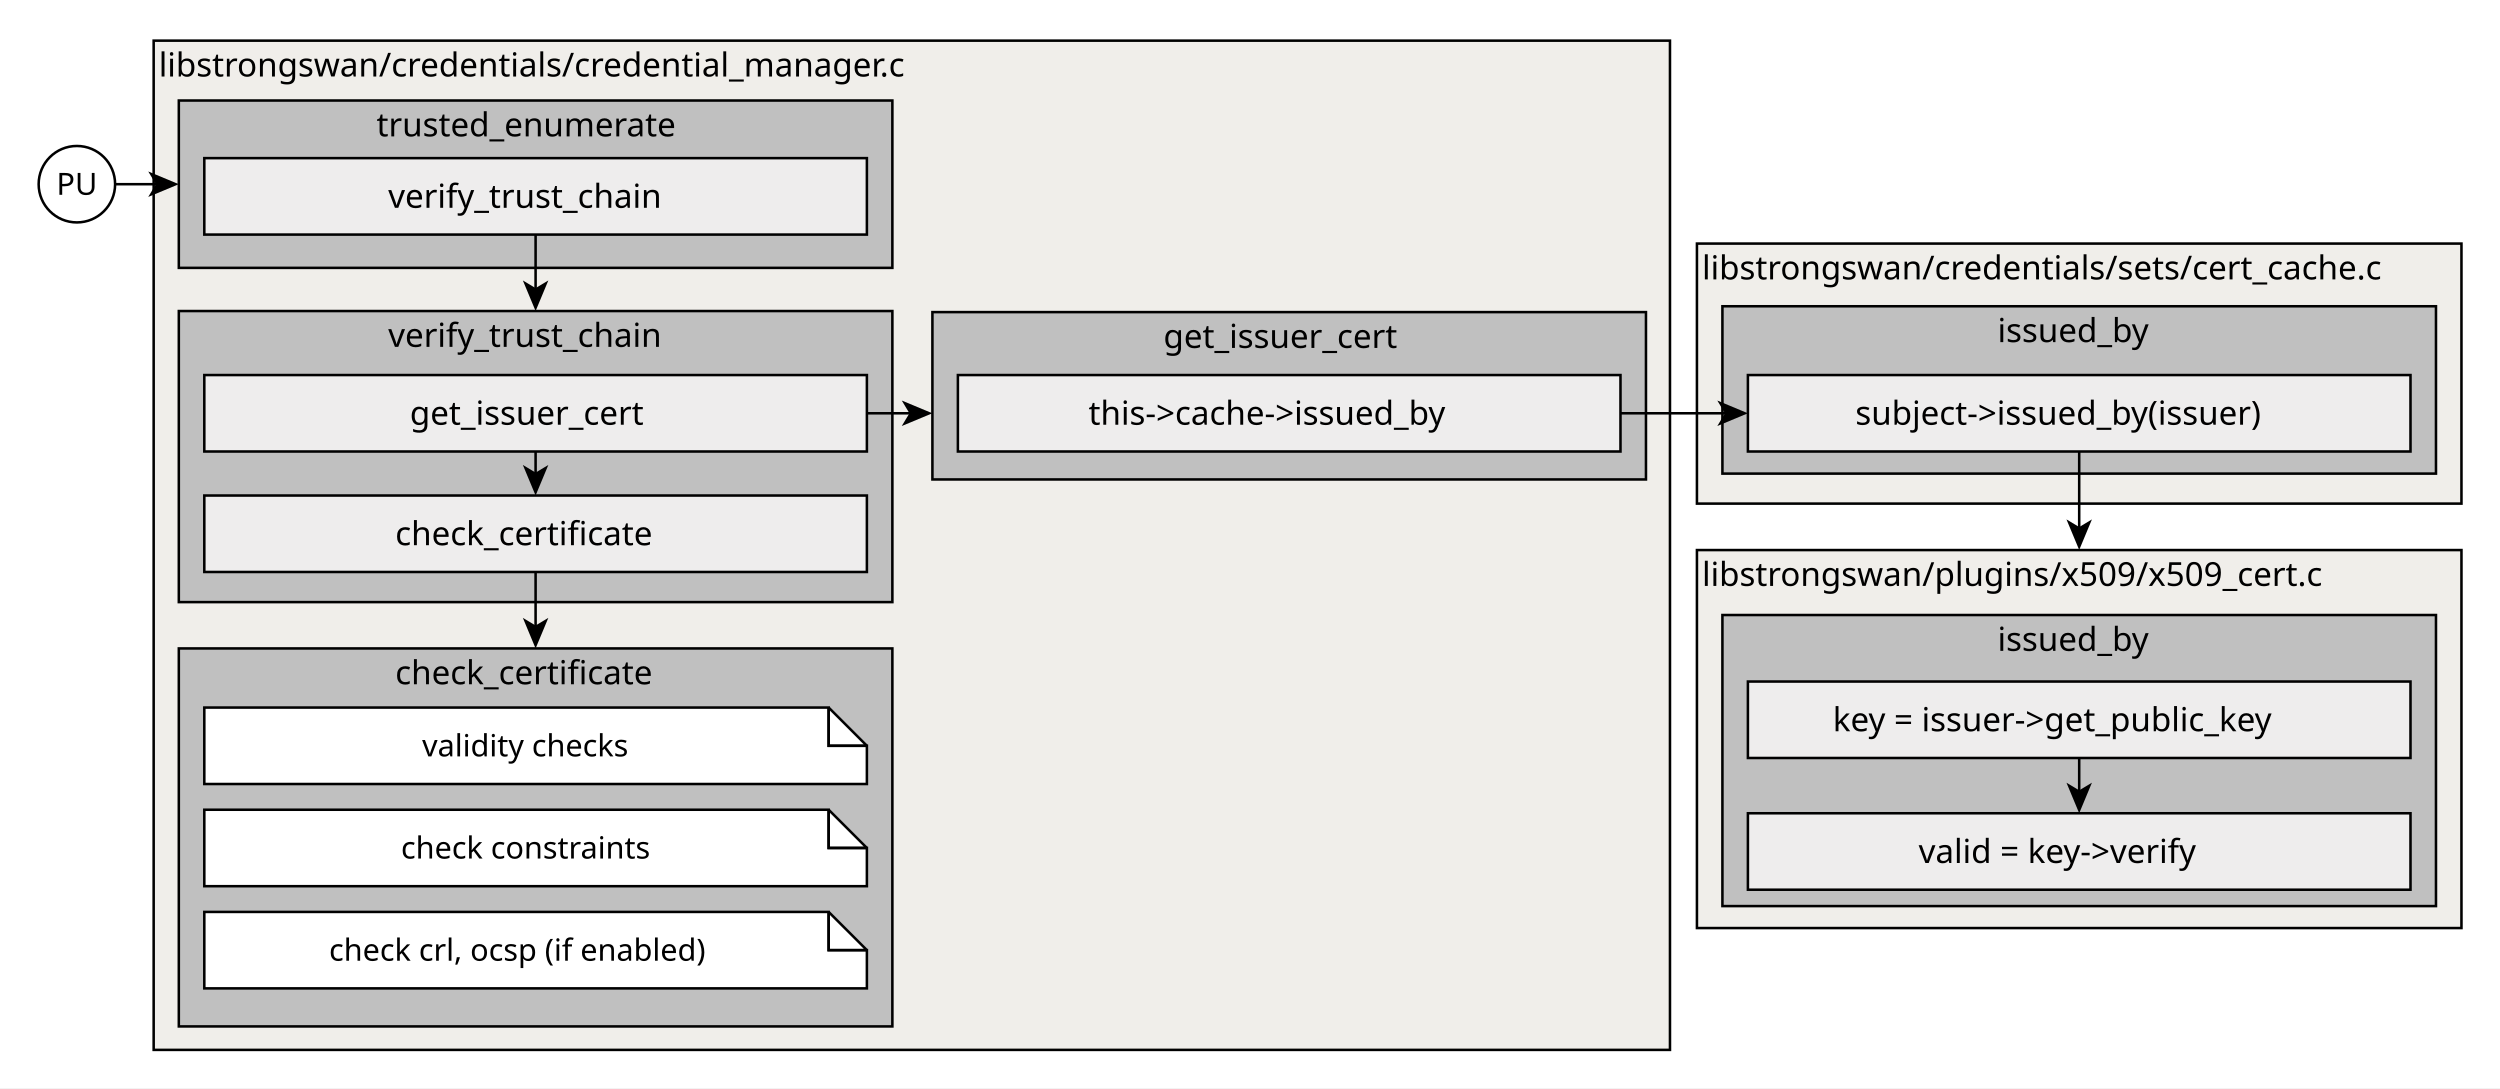
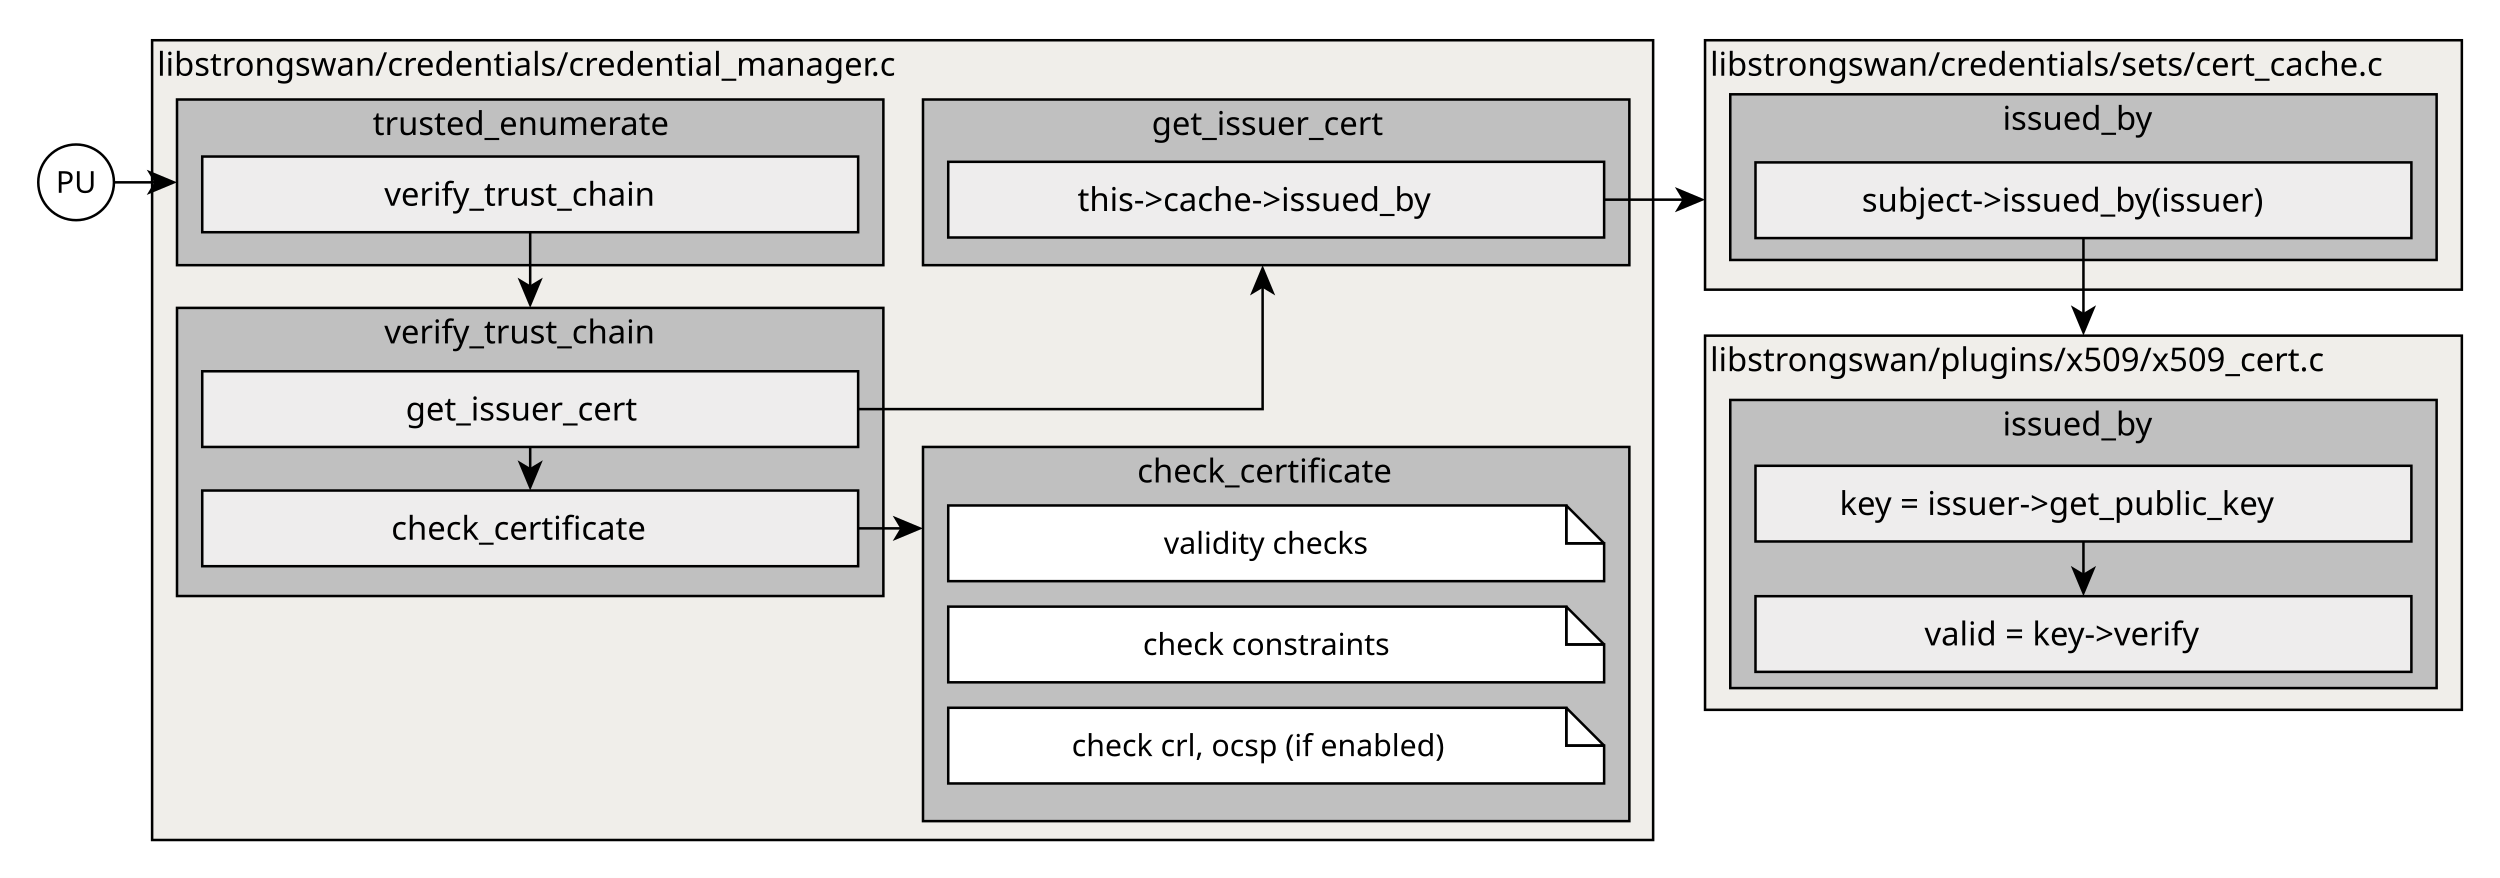
- <svg xmlns="http://www.w3.org/2000/svg" fill-opacity="1" color-rendering="auto" color-interpolation="auto" stroke="black" text-rendering="auto" stroke-linecap="square" width="981" stroke-miterlimit="10" stroke-opacity="1" shape-rendering="auto" fill="black" stroke-dasharray="none" font-weight="normal" stroke-width="1" height="427" font-family="'Dialog'" font-style="normal" stroke-linejoin="miter" font-size="12" stroke-dashoffset="0" image-rendering="auto">
+ <svg xmlns="http://www.w3.org/2000/svg" fill-opacity="1" color-rendering="auto" color-interpolation="auto" stroke="black" text-rendering="auto" stroke-linecap="square" width="991" stroke-miterlimit="10" stroke-opacity="1" shape-rendering="auto" fill="black" stroke-dasharray="none" font-weight="normal" stroke-width="1" height="348" font-family="'Dialog'" font-style="normal" stroke-linejoin="miter" font-size="12" stroke-dashoffset="0" image-rendering="auto">
  <defs id="genericDefs" />
  <g>
    <defs id="defs1">
      <clipPath clipPathUnits="userSpaceOnUse" id="clipPath1">
-         <path d="M0 0 L981 0 L981 427 L0 427 L0 0 Z" />
+         <path d="M0 0 L991 0 L991 348 L0 348 L0 0 Z" />
      </clipPath>
      <clipPath clipPathUnits="userSpaceOnUse" id="clipPath2">
-         <path d="M-15 -15 L966 -15 L966 412 L-15 412 L-15 -15 Z" />
+         <path d="M-15 -15 L976 -15 L976 333 L-15 333 L-15 -15 Z" />
      </clipPath>
    </defs>
    <g fill="white" transform="translate(15,15)" stroke="white">
-       <rect x="-15" width="981" height="427" y="-15" clip-path="url(#clipPath2)" stroke="none" />
+       <rect x="-15" width="991" height="348" y="-15" clip-path="url(#clipPath2)" stroke="none" />
    </g>
    <g fill="rgb(240,238,234)" transform="matrix(1,0,0,1,15,15)" stroke="rgb(240,238,234)">
-       <rect x="45.298" width="595" height="396.024" y="0.951" clip-path="url(#clipPath2)" stroke="none" />
+       <rect x="45.298" width="595" height="317.024" y="0.951" clip-path="url(#clipPath2)" stroke="none" />
    </g>
    <g font-size="13" stroke-miterlimit="1.45" font-family="sans-serif" transform="matrix(1,0,0,1,15,15)" stroke-linecap="butt">
      <text x="47.298" xml:space="preserve" y="15.017" clip-path="url(#clipPath2)" stroke="none">libstrongswan/credentials/credential_manager.c</text>
-       <rect fill="none" x="45.298" width="595" height="396.024" y="0.951" clip-path="url(#clipPath2)" />
+       <rect fill="none" x="45.298" width="595" height="317.024" y="0.951" clip-path="url(#clipPath2)" />
    </g>
    <g fill="white" transform="matrix(1,0,0,1,15,15)" stroke="white">
      <circle r="15" clip-path="url(#clipPath2)" cx="15.167" cy="57.279" stroke="none" />
    </g>
    <g stroke-miterlimit="1.45" font-family="sans-serif" transform="matrix(1,0,0,1,15,15)" stroke-linecap="butt">
      <text x="7.157" xml:space="preserve" y="61.433" clip-path="url(#clipPath2)" stroke="none">PU</text>
      <circle fill="none" r="15" clip-path="url(#clipPath2)" cx="15.167" cy="57.279" />
    </g>
    <g fill="silver" transform="matrix(1,0,0,1,15,15)" stroke="silver">
      <rect x="55.167" width="280" height="65.669" y="24.444" clip-path="url(#clipPath2)" stroke="none" />
    </g>
    <g font-size="13" stroke-miterlimit="1.45" font-family="sans-serif" transform="matrix(1,0,0,1,15,15)" stroke-linecap="butt">
      <text x="132.744" xml:space="preserve" y="38.511" clip-path="url(#clipPath2)" stroke="none">trusted_enumerate</text>
      <rect fill="none" x="55.167" width="280" height="65.669" y="24.444" clip-path="url(#clipPath2)" />
    </g>
    <g fill="rgb(238,237,237)" transform="matrix(1,0,0,1,15,15)" stroke="rgb(238,237,237)">
      <rect x="65.167" width="260" height="30" y="47.05" clip-path="url(#clipPath2)" stroke="none" />
    </g>
    <g font-size="13" stroke-miterlimit="1.45" font-family="sans-serif" transform="matrix(1,0,0,1,15,15)" stroke-linecap="butt">
      <text x="137.33" xml:space="preserve" y="66.551" clip-path="url(#clipPath2)" stroke="none">verify_trust_chain</text>
      <rect fill="none" x="65.167" width="260" height="30" y="47.05" clip-path="url(#clipPath2)" />
    </g>
    <g fill="silver" transform="matrix(1,0,0,1,15,15)" stroke="silver">
      <rect x="55.167" width="280" height="114.216" y="107.05" clip-path="url(#clipPath2)" stroke="none" />
    </g>
    <g font-size="13" stroke-miterlimit="1.45" font-family="sans-serif" transform="matrix(1,0,0,1,15,15)" stroke-linecap="butt">
      <text x="137.33" xml:space="preserve" y="121.117" clip-path="url(#clipPath2)" stroke="none">verify_trust_chain</text>
      <rect fill="none" x="55.167" width="280" height="114.216" y="107.05" clip-path="url(#clipPath2)" />
    </g>
    <g fill="rgb(238,237,237)" transform="matrix(1,0,0,1,15,15)" stroke="rgb(238,237,237)">
      <rect x="65.167" width="260" height="30" y="132.17" clip-path="url(#clipPath2)" stroke="none" />
    </g>
    <g font-size="13" stroke-miterlimit="1.45" font-family="sans-serif" transform="matrix(1,0,0,1,15,15)" stroke-linecap="butt">
      <text x="145.829" xml:space="preserve" y="151.67" clip-path="url(#clipPath2)" stroke="none">get_issuer_cert</text>
      <rect fill="none" x="65.167" width="260" height="30" y="132.17" clip-path="url(#clipPath2)" />
    </g>
    <g fill="silver" transform="matrix(1,0,0,1,15,15)" stroke="silver">
-       <rect x="350.877" width="280" height="65.669" y="107.469" clip-path="url(#clipPath2)" stroke="none" />
+       <rect x="350.877" width="280" height="65.669" y="24.444" clip-path="url(#clipPath2)" stroke="none" />
    </g>
    <g font-size="13" stroke-miterlimit="1.45" font-family="sans-serif" transform="matrix(1,0,0,1,15,15)" stroke-linecap="butt">
-       <text x="441.539" xml:space="preserve" y="121.536" clip-path="url(#clipPath2)" stroke="none">get_issuer_cert</text>
-       <rect fill="none" x="350.877" width="280" height="65.669" y="107.469" clip-path="url(#clipPath2)" />
+       <text x="441.539" xml:space="preserve" y="38.511" clip-path="url(#clipPath2)" stroke="none">get_issuer_cert</text>
+       <rect fill="none" x="350.877" width="280" height="65.669" y="24.444" clip-path="url(#clipPath2)" />
    </g>
    <g fill="rgb(238,237,237)" transform="matrix(1,0,0,1,15,15)" stroke="rgb(238,237,237)">
-       <rect x="360.877" width="260" height="30" y="132.17" clip-path="url(#clipPath2)" stroke="none" />
+       <rect x="360.877" width="260" height="30" y="49.145" clip-path="url(#clipPath2)" stroke="none" />
    </g>
    <g font-size="13" stroke-miterlimit="1.45" font-family="sans-serif" transform="matrix(1,0,0,1,15,15)" stroke-linecap="butt">
-       <text x="412.137" xml:space="preserve" y="151.67" clip-path="url(#clipPath2)" stroke="none">this-&gt;cache-&gt;issued_by</text>
-       <rect fill="none" x="360.877" width="260" height="30" y="132.17" clip-path="url(#clipPath2)" />
+       <text x="412.137" xml:space="preserve" y="68.645" clip-path="url(#clipPath2)" stroke="none">this-&gt;cache-&gt;issued_by</text>
+       <rect fill="none" x="360.877" width="260" height="30" y="49.145" clip-path="url(#clipPath2)" />
    </g>
    <g fill="rgb(240,238,234)" transform="matrix(1,0,0,1,15,15)" stroke="rgb(240,238,234)">
-       <rect x="650.877" width="300" height="102.037" y="80.579" clip-path="url(#clipPath2)" stroke="none" />
+       <rect x="660.877" width="300" height="98.871" y="0.951" clip-path="url(#clipPath2)" stroke="none" />
    </g>
    <g font-size="13" stroke-miterlimit="1.45" font-family="sans-serif" transform="matrix(1,0,0,1,15,15)" stroke-linecap="butt">
-       <text x="652.877" xml:space="preserve" y="94.646" clip-path="url(#clipPath2)" stroke="none">libstrongswan/credentials/sets/cert_cache.c</text>
-       <rect fill="none" x="650.877" width="300" height="102.037" y="80.579" clip-path="url(#clipPath2)" />
+       <text x="662.877" xml:space="preserve" y="15.017" clip-path="url(#clipPath2)" stroke="none">libstrongswan/credentials/sets/cert_cache.c</text>
+       <rect fill="none" x="660.877" width="300" height="98.871" y="0.951" clip-path="url(#clipPath2)" />
    </g>
    <g fill="silver" transform="matrix(1,0,0,1,15,15)" stroke="silver">
-       <rect x="660.877" width="280" height="65.669" y="105.176" clip-path="url(#clipPath2)" stroke="none" />
+       <rect x="670.877" width="280" height="65.669" y="22.382" clip-path="url(#clipPath2)" stroke="none" />
    </g>
    <g font-size="13" stroke-miterlimit="1.45" font-family="sans-serif" transform="matrix(1,0,0,1,15,15)" stroke-linecap="butt">
-       <text x="768.831" xml:space="preserve" y="119.243" clip-path="url(#clipPath2)" stroke="none">issued_by</text>
-       <rect fill="none" x="660.877" width="280" height="65.669" y="105.176" clip-path="url(#clipPath2)" />
+       <text x="778.831" xml:space="preserve" y="36.449" clip-path="url(#clipPath2)" stroke="none">issued_by</text>
+       <rect fill="none" x="670.877" width="280" height="65.669" y="22.382" clip-path="url(#clipPath2)" />
    </g>
    <g fill="rgb(238,237,237)" transform="matrix(1,0,0,1,15,15)" stroke="rgb(238,237,237)">
-       <rect x="670.877" width="260" height="30" y="132.17" clip-path="url(#clipPath2)" stroke="none" />
+       <rect x="680.877" width="260" height="30" y="49.376" clip-path="url(#clipPath2)" stroke="none" />
    </g>
    <g font-size="13" stroke-miterlimit="1.45" font-family="sans-serif" transform="matrix(1,0,0,1,15,15)" stroke-linecap="butt">
-       <text x="713.038" xml:space="preserve" y="151.67" clip-path="url(#clipPath2)" stroke="none">subject-&gt;issued_by(issuer)</text>
-       <rect fill="none" x="670.877" width="260" height="30" y="132.17" clip-path="url(#clipPath2)" />
+       <text x="723.038" xml:space="preserve" y="68.876" clip-path="url(#clipPath2)" stroke="none">subject-&gt;issued_by(issuer)</text>
+       <rect fill="none" x="680.877" width="260" height="30" y="49.376" clip-path="url(#clipPath2)" />
    </g>
    <g fill="rgb(240,238,234)" transform="matrix(1,0,0,1,15,15)" stroke="rgb(240,238,234)">
-       <rect x="650.877" width="300" height="148.325" y="200.845" clip-path="url(#clipPath2)" stroke="none" />
+       <rect x="660.877" width="300" height="148.325" y="118.051" clip-path="url(#clipPath2)" stroke="none" />
    </g>
    <g font-size="13" stroke-miterlimit="1.45" font-family="sans-serif" transform="matrix(1,0,0,1,15,15)" stroke-linecap="butt">
-       <text x="652.877" xml:space="preserve" y="214.912" clip-path="url(#clipPath2)" stroke="none">libstrongswan/plugins/x509/x509_cert.c</text>
-       <rect fill="none" x="650.877" width="300" height="148.325" y="200.845" clip-path="url(#clipPath2)" />
+       <text x="662.877" xml:space="preserve" y="132.118" clip-path="url(#clipPath2)" stroke="none">libstrongswan/plugins/x509/x509_cert.c</text>
+       <rect fill="none" x="660.877" width="300" height="148.325" y="118.051" clip-path="url(#clipPath2)" />
    </g>
    <g fill="silver" transform="matrix(1,0,0,1,15,15)" stroke="silver">
-       <rect x="660.877" width="280" height="114.216" y="226.334" clip-path="url(#clipPath2)" stroke="none" />
+       <rect x="670.877" width="280" height="114.216" y="143.541" clip-path="url(#clipPath2)" stroke="none" />
    </g>
    <g font-size="13" stroke-miterlimit="1.45" font-family="sans-serif" transform="matrix(1,0,0,1,15,15)" stroke-linecap="butt">
-       <text x="768.831" xml:space="preserve" y="240.401" clip-path="url(#clipPath2)" stroke="none">issued_by</text>
-       <rect fill="none" x="660.877" width="280" height="114.216" y="226.334" clip-path="url(#clipPath2)" />
+       <text x="778.831" xml:space="preserve" y="157.608" clip-path="url(#clipPath2)" stroke="none">issued_by</text>
+       <rect fill="none" x="670.877" width="280" height="114.216" y="143.541" clip-path="url(#clipPath2)" />
    </g>
    <g fill="rgb(238,237,237)" transform="matrix(1,0,0,1,15,15)" stroke="rgb(238,237,237)">
-       <rect x="670.877" width="260" height="30" y="252.435" clip-path="url(#clipPath2)" stroke="none" />
+       <rect x="680.877" width="260" height="30" y="169.642" clip-path="url(#clipPath2)" stroke="none" />
    </g>
    <g font-size="13" stroke-miterlimit="1.45" font-family="sans-serif" transform="matrix(1,0,0,1,15,15)" stroke-linecap="butt">
-       <text x="704.186" xml:space="preserve" y="271.936" clip-path="url(#clipPath2)" stroke="none">key = issuer-&gt;get_public_key</text>
-       <rect fill="none" x="670.877" width="260" height="30" y="252.435" clip-path="url(#clipPath2)" />
+       <text x="714.186" xml:space="preserve" y="189.142" clip-path="url(#clipPath2)" stroke="none">key = issuer-&gt;get_public_key</text>
+       <rect fill="none" x="680.877" width="260" height="30" y="169.642" clip-path="url(#clipPath2)" />
    </g>
    <g fill="rgb(238,237,237)" transform="matrix(1,0,0,1,15,15)" stroke="rgb(238,237,237)">
-       <rect x="670.877" width="260" height="30" y="304.126" clip-path="url(#clipPath2)" stroke="none" />
+       <rect x="680.877" width="260" height="30" y="221.332" clip-path="url(#clipPath2)" stroke="none" />
    </g>
    <g font-size="13" stroke-miterlimit="1.45" font-family="sans-serif" transform="matrix(1,0,0,1,15,15)" stroke-linecap="butt">
-       <text x="737.87" xml:space="preserve" y="323.626" clip-path="url(#clipPath2)" stroke="none">valid = key-&gt;verify</text>
-       <rect fill="none" x="670.877" width="260" height="30" y="304.126" clip-path="url(#clipPath2)" />
+       <text x="747.87" xml:space="preserve" y="240.833" clip-path="url(#clipPath2)" stroke="none">valid = key-&gt;verify</text>
+       <rect fill="none" x="680.877" width="260" height="30" y="221.332" clip-path="url(#clipPath2)" />
    </g>
    <g fill="rgb(238,237,237)" transform="matrix(1,0,0,1,15,15)" stroke="rgb(238,237,237)">
      <rect x="65.167" width="260" height="30" y="179.445" clip-path="url(#clipPath2)" stroke="none" />
    </g>
    <g font-size="13" stroke-miterlimit="1.45" font-family="sans-serif" transform="matrix(1,0,0,1,15,15)" stroke-linecap="butt">
      <text x="140.088" xml:space="preserve" y="198.946" clip-path="url(#clipPath2)" stroke="none">check_certificate</text>
      <rect fill="none" x="65.167" width="260" height="30" y="179.445" clip-path="url(#clipPath2)" />
    </g>
    <g fill="silver" transform="matrix(1,0,0,1,15,15)" stroke="silver">
-       <rect x="55.167" width="280" height="148.325" y="239.445" clip-path="url(#clipPath2)" stroke="none" />
+       <rect x="350.877" width="280" height="148.325" y="162.17" clip-path="url(#clipPath2)" stroke="none" />
    </g>
    <g font-size="13" stroke-miterlimit="1.45" font-family="sans-serif" transform="matrix(1,0,0,1,15,15)" stroke-linecap="butt">
-       <text x="140.088" xml:space="preserve" y="253.512" clip-path="url(#clipPath2)" stroke="none">check_certificate</text>
-       <rect fill="none" x="55.167" width="280" height="148.325" y="239.445" clip-path="url(#clipPath2)" />
+       <text x="435.798" xml:space="preserve" y="176.237" clip-path="url(#clipPath2)" stroke="none">check_certificate</text>
+       <rect fill="none" x="350.877" width="280" height="148.325" y="162.17" clip-path="url(#clipPath2)" />
    </g>
    <g fill="white" transform="matrix(1,0,0,1,15,15)" stroke="white">
-       <path d="M65.167 262.646 L310.167 262.646 L310.167 277.646 L325.167 277.646 L325.167 292.646 L65.167 292.646 Z" clip-path="url(#clipPath2)" stroke="none" />
-       <path d="M310.167 262.646 L310.167 277.646 L325.167 277.646 Z" clip-path="url(#clipPath2)" fill-rule="evenodd" stroke="none" />
+       <path d="M360.877 185.37 L605.877 185.37 L605.877 200.37 L620.877 200.37 L620.877 215.37 L360.877 215.37 Z" clip-path="url(#clipPath2)" stroke="none" />
+       <path d="M605.877 185.37 L605.877 200.37 L620.877 200.37 Z" clip-path="url(#clipPath2)" fill-rule="evenodd" stroke="none" />
    </g>
    <g stroke-linecap="butt" transform="matrix(1,0,0,1,15,15)" stroke-miterlimit="1.45">
-       <path fill="none" d="M65.167 262.646 L310.167 262.646 L310.167 277.646 L325.167 277.646 L325.167 292.646 L65.167 292.646 Z" clip-path="url(#clipPath2)" />
-       <path fill="none" d="M310.167 262.646 L310.167 277.646 L325.167 277.646 Z" fill-rule="evenodd" clip-path="url(#clipPath2)" />
-       <text x="150.627" xml:space="preserve" y="281.8" font-family="sans-serif" clip-path="url(#clipPath2)" stroke="none">validity checks</text>
+       <path fill="none" d="M360.877 185.37 L605.877 185.37 L605.877 200.37 L620.877 200.37 L620.877 215.37 L360.877 215.37 Z" clip-path="url(#clipPath2)" />
+       <path fill="none" d="M605.877 185.37 L605.877 200.37 L620.877 200.37 Z" fill-rule="evenodd" clip-path="url(#clipPath2)" />
+       <text x="446.337" xml:space="preserve" y="204.524" font-family="sans-serif" clip-path="url(#clipPath2)" stroke="none">validity checks</text>
    </g>
    <g fill="white" transform="matrix(1,0,0,1,15,15)" stroke="white">
-       <path d="M65.167 302.742 L310.167 302.742 L310.167 317.742 L325.167 317.742 L325.167 332.742 L65.167 332.742 Z" clip-path="url(#clipPath2)" stroke="none" />
-       <path d="M310.167 302.742 L310.167 317.742 L325.167 317.742 Z" clip-path="url(#clipPath2)" fill-rule="evenodd" stroke="none" />
+       <path d="M360.877 225.467 L605.877 225.467 L605.877 240.467 L620.877 240.467 L620.877 255.467 L360.877 255.467 Z" clip-path="url(#clipPath2)" stroke="none" />
+       <path d="M605.877 225.467 L605.877 240.467 L620.877 240.467 Z" clip-path="url(#clipPath2)" fill-rule="evenodd" stroke="none" />
    </g>
    <g stroke-linecap="butt" transform="matrix(1,0,0,1,15,15)" stroke-miterlimit="1.45">
-       <path fill="none" d="M65.167 302.742 L310.167 302.742 L310.167 317.742 L325.167 317.742 L325.167 332.742 L65.167 332.742 Z" clip-path="url(#clipPath2)" />
-       <path fill="none" d="M310.167 302.742 L310.167 317.742 L325.167 317.742 Z" fill-rule="evenodd" clip-path="url(#clipPath2)" />
-       <text x="142.35" xml:space="preserve" y="321.897" font-family="sans-serif" clip-path="url(#clipPath2)" stroke="none">check constraints</text>
+       <path fill="none" d="M360.877 225.467 L605.877 225.467 L605.877 240.467 L620.877 240.467 L620.877 255.467 L360.877 255.467 Z" clip-path="url(#clipPath2)" />
+       <path fill="none" d="M605.877 225.467 L605.877 240.467 L620.877 240.467 Z" fill-rule="evenodd" clip-path="url(#clipPath2)" />
+       <text x="438.06" xml:space="preserve" y="244.621" font-family="sans-serif" clip-path="url(#clipPath2)" stroke="none">check constraints</text>
    </g>
    <g fill="white" transform="matrix(1,0,0,1,15,15)" stroke="white">
-       <path d="M65.167 342.839 L310.167 342.839 L310.167 357.839 L325.167 357.839 L325.167 372.839 L65.167 372.839 Z" clip-path="url(#clipPath2)" stroke="none" />
-       <path d="M310.167 342.839 L310.167 357.839 L325.167 357.839 Z" clip-path="url(#clipPath2)" fill-rule="evenodd" stroke="none" />
+       <path d="M360.877 265.563 L605.877 265.563 L605.877 280.563 L620.877 280.563 L620.877 295.563 L360.877 295.563 Z" clip-path="url(#clipPath2)" stroke="none" />
+       <path d="M605.877 265.563 L605.877 280.563 L620.877 280.563 Z" clip-path="url(#clipPath2)" fill-rule="evenodd" stroke="none" />
    </g>
    <g stroke-linecap="butt" transform="matrix(1,0,0,1,15,15)" stroke-miterlimit="1.45">
-       <path fill="none" d="M65.167 342.839 L310.167 342.839 L310.167 357.839 L325.167 357.839 L325.167 372.839 L65.167 372.839 Z" clip-path="url(#clipPath2)" />
-       <path fill="none" d="M310.167 342.839 L310.167 357.839 L325.167 357.839 Z" fill-rule="evenodd" clip-path="url(#clipPath2)" />
-       <text x="114.12" xml:space="preserve" y="361.993" font-family="sans-serif" clip-path="url(#clipPath2)" stroke="none">check crl, ocsp (if enabled)</text>
+       <path fill="none" d="M360.877 265.563 L605.877 265.563 L605.877 280.563 L620.877 280.563 L620.877 295.563 L360.877 295.563 Z" clip-path="url(#clipPath2)" />
+       <path fill="none" d="M605.877 265.563 L605.877 280.563 L620.877 280.563 Z" fill-rule="evenodd" clip-path="url(#clipPath2)" />
+       <text x="409.83" xml:space="preserve" y="284.718" font-family="sans-serif" clip-path="url(#clipPath2)" stroke="none">check crl, ocsp (if enabled)</text>
      <path fill="none" d="M30.167 57.279 L47.167 57.279" clip-path="url(#clipPath2)" />
      <path d="M55.167 57.279 L43.167 52.279 L46.167 57.279 L43.167 62.279 Z" clip-path="url(#clipPath2)" stroke="none" />
      <path fill="none" d="M195.167 77.05 L195.167 99.05" clip-path="url(#clipPath2)" />
      <path d="M195.167 107.05 L200.167 95.05 L195.167 98.05 L190.167 95.05 Z" clip-path="url(#clipPath2)" stroke="none" />
-       <path fill="none" d="M325.167 147.17 L342.855 147.17" clip-path="url(#clipPath2)" />
-       <path d="M350.855 147.17 L338.855 142.17 L341.855 147.17 L338.855 152.17 Z" clip-path="url(#clipPath2)" stroke="none" />
-       <path fill="none" d="M620.877 147.17 L662.877 147.17" clip-path="url(#clipPath2)" />
-       <path d="M670.877 147.17 L658.877 142.17 L661.877 147.17 L658.877 152.17 Z" clip-path="url(#clipPath2)" stroke="none" />
-       <path fill="none" d="M800.877 162.17 L800.877 192.807" clip-path="url(#clipPath2)" />
-       <path d="M800.877 200.807 L805.877 188.807 L800.877 191.807 L795.877 188.807 Z" clip-path="url(#clipPath2)" stroke="none" />
-       <path fill="none" d="M800.877 282.435 L800.877 296.126" clip-path="url(#clipPath2)" />
-       <path d="M800.877 304.126 L805.877 292.126 L800.877 295.126 L795.877 292.126 Z" clip-path="url(#clipPath2)" stroke="none" />
+       <path fill="none" d="M325.167 147.17 L485.5 147.17 L485.5 98.119" clip-path="url(#clipPath2)" />
+       <path d="M485.5 90.119 L480.5 102.119 L485.5 99.119 L490.5 102.119 Z" clip-path="url(#clipPath2)" stroke="none" />
+       <path fill="none" d="M620.877 64.144 L652.923 64.144" clip-path="url(#clipPath2)" />
+       <path d="M660.923 64.144 L648.923 59.145 L651.923 64.144 L648.923 69.144 Z" clip-path="url(#clipPath2)" stroke="none" />
+       <path fill="none" d="M810.877 79.376 L810.877 110.013" clip-path="url(#clipPath2)" />
+       <path d="M810.877 118.013 L815.877 106.013 L810.877 109.013 L805.877 106.013 Z" clip-path="url(#clipPath2)" stroke="none" />
+       <path fill="none" d="M810.877 199.642 L810.877 213.332" clip-path="url(#clipPath2)" />
+       <path d="M810.877 221.332 L815.877 209.332 L810.877 212.332 L805.877 209.332 Z" clip-path="url(#clipPath2)" stroke="none" />
      <path fill="none" d="M195.167 162.17 L195.167 171.445" clip-path="url(#clipPath2)" />
      <path d="M195.167 179.445 L200.167 167.445 L195.167 170.445 L190.167 167.445 Z" clip-path="url(#clipPath2)" stroke="none" />
-       <path fill="none" d="M195.167 209.445 L195.167 231.445" clip-path="url(#clipPath2)" />
-       <path d="M195.167 239.445 L200.167 227.445 L195.167 230.445 L190.167 227.445 Z" clip-path="url(#clipPath2)" stroke="none" />
+       <path fill="none" d="M325.167 194.445 L342.863 194.445" clip-path="url(#clipPath2)" />
+       <path d="M350.863 194.445 L338.863 189.445 L341.863 194.445 L338.863 199.445 Z" clip-path="url(#clipPath2)" stroke="none" />
    </g>
  </g>
</svg>
